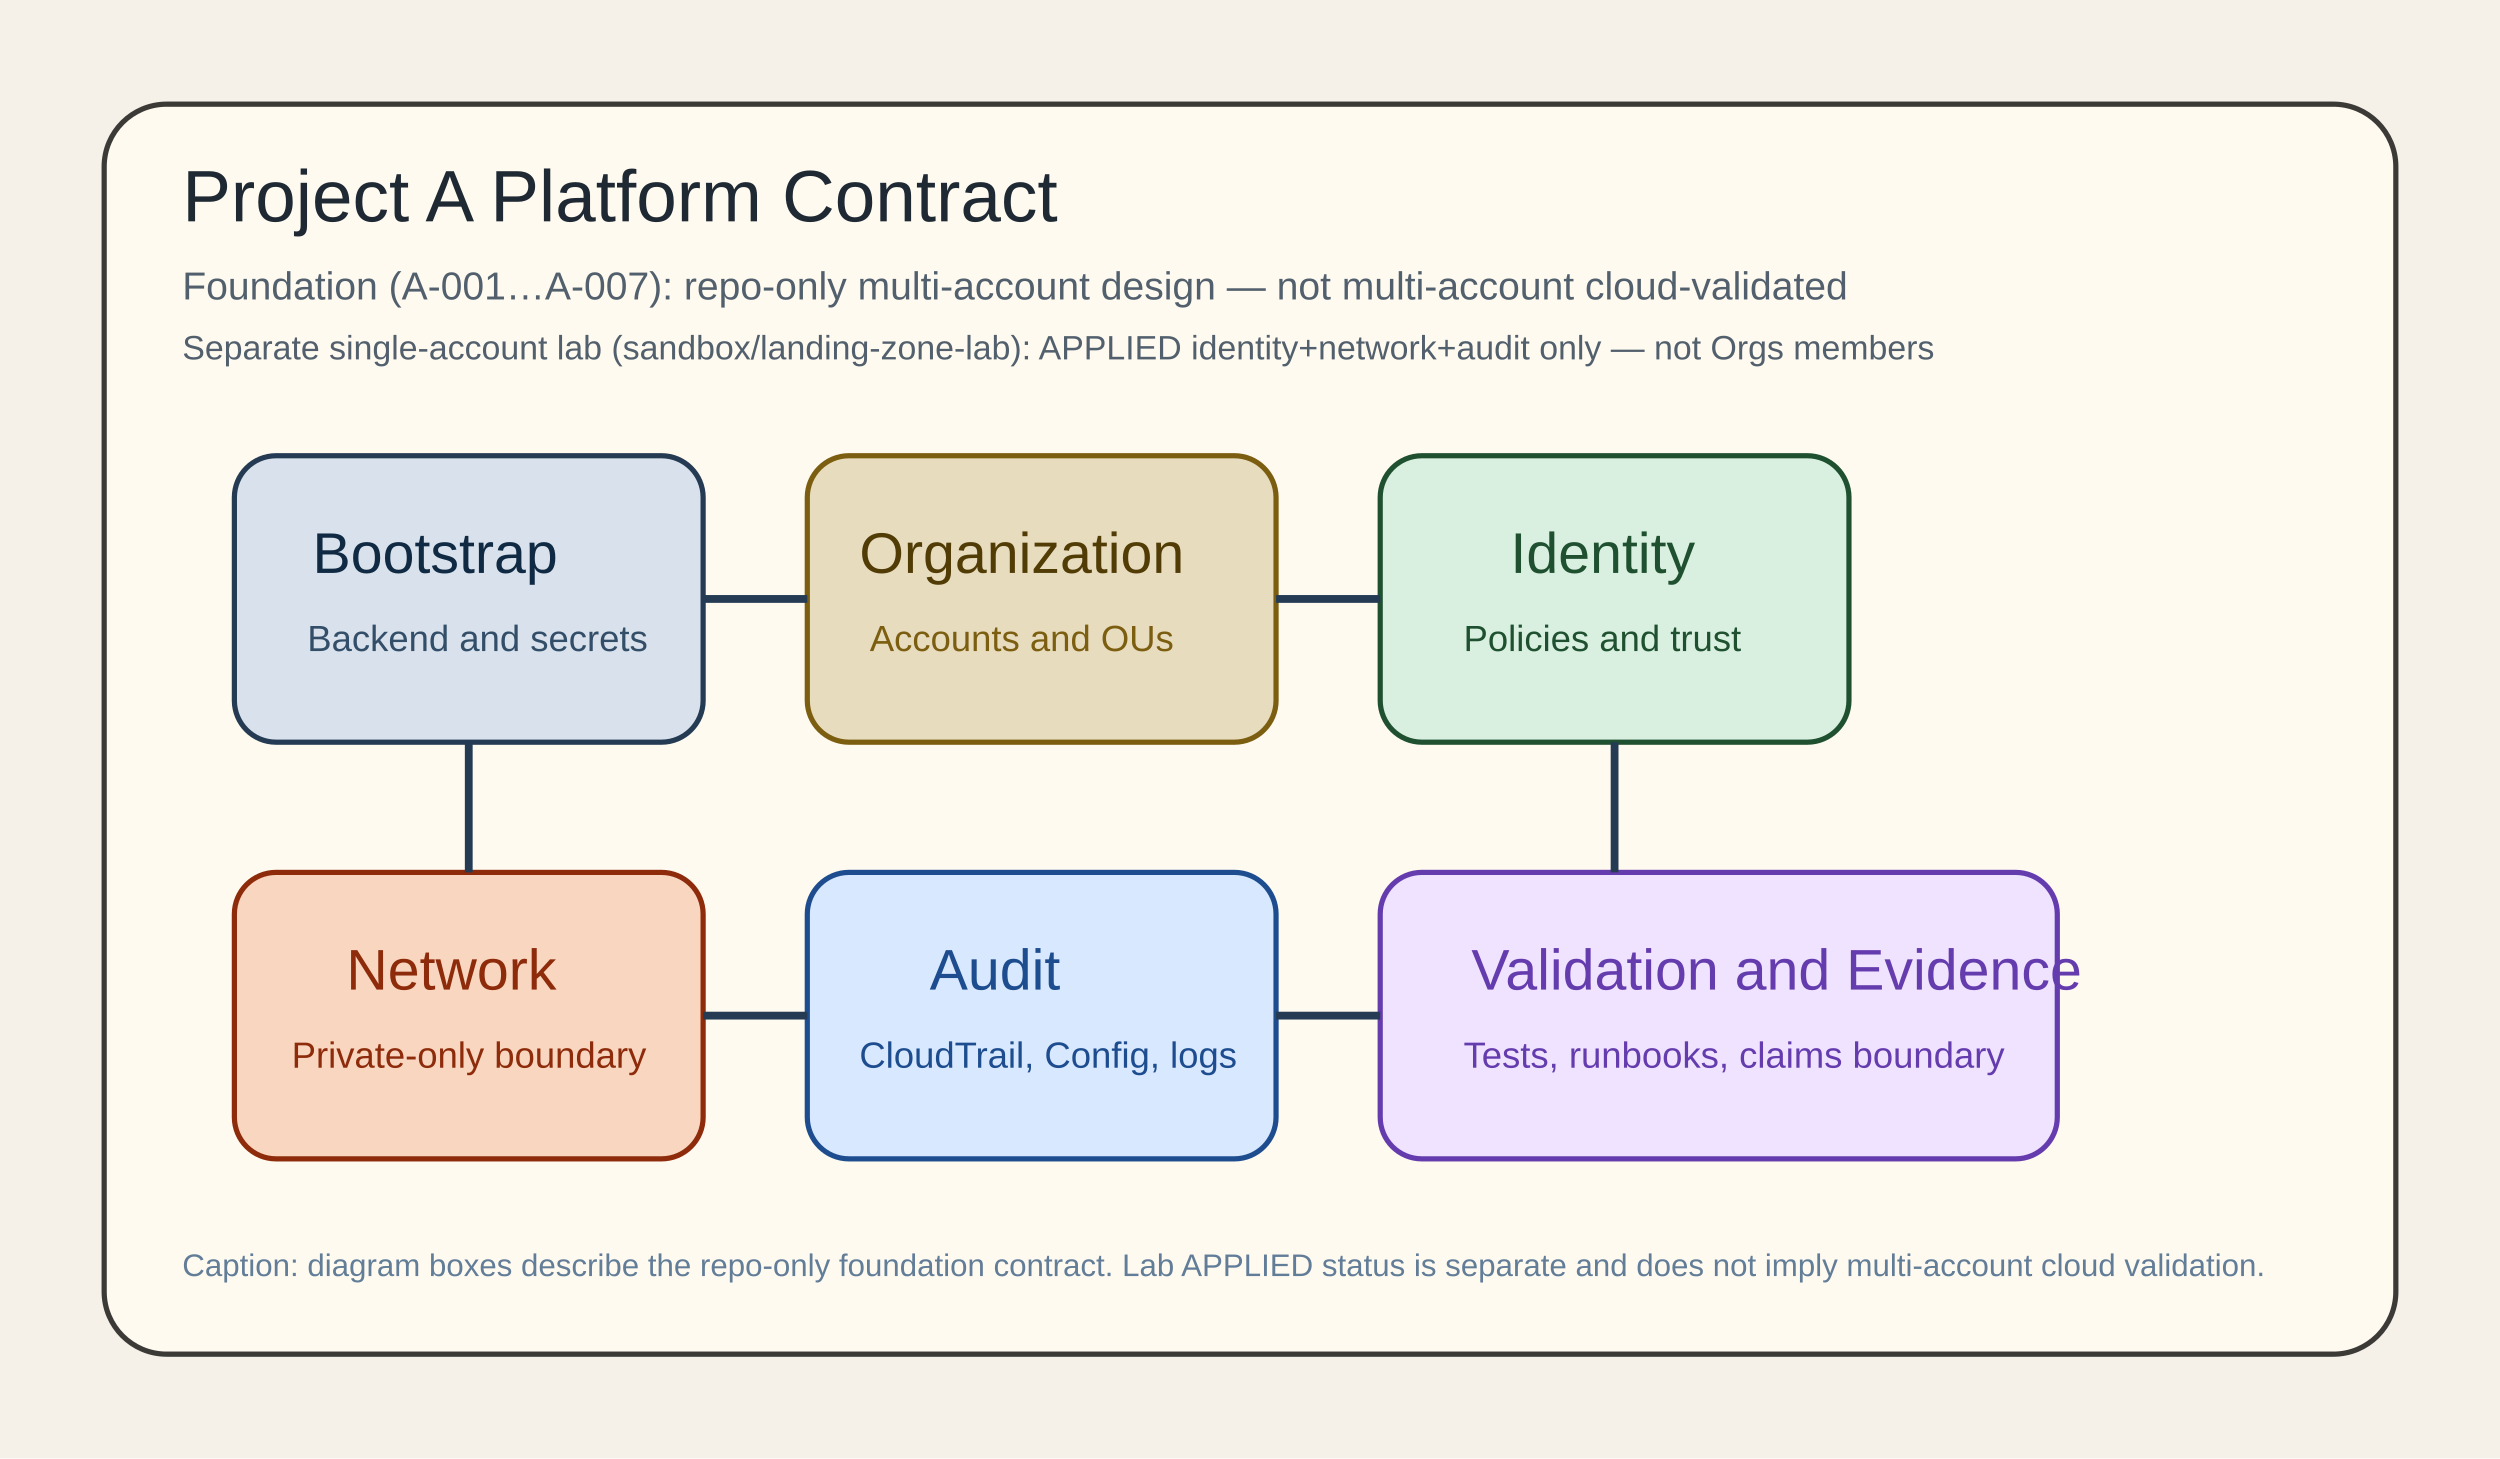
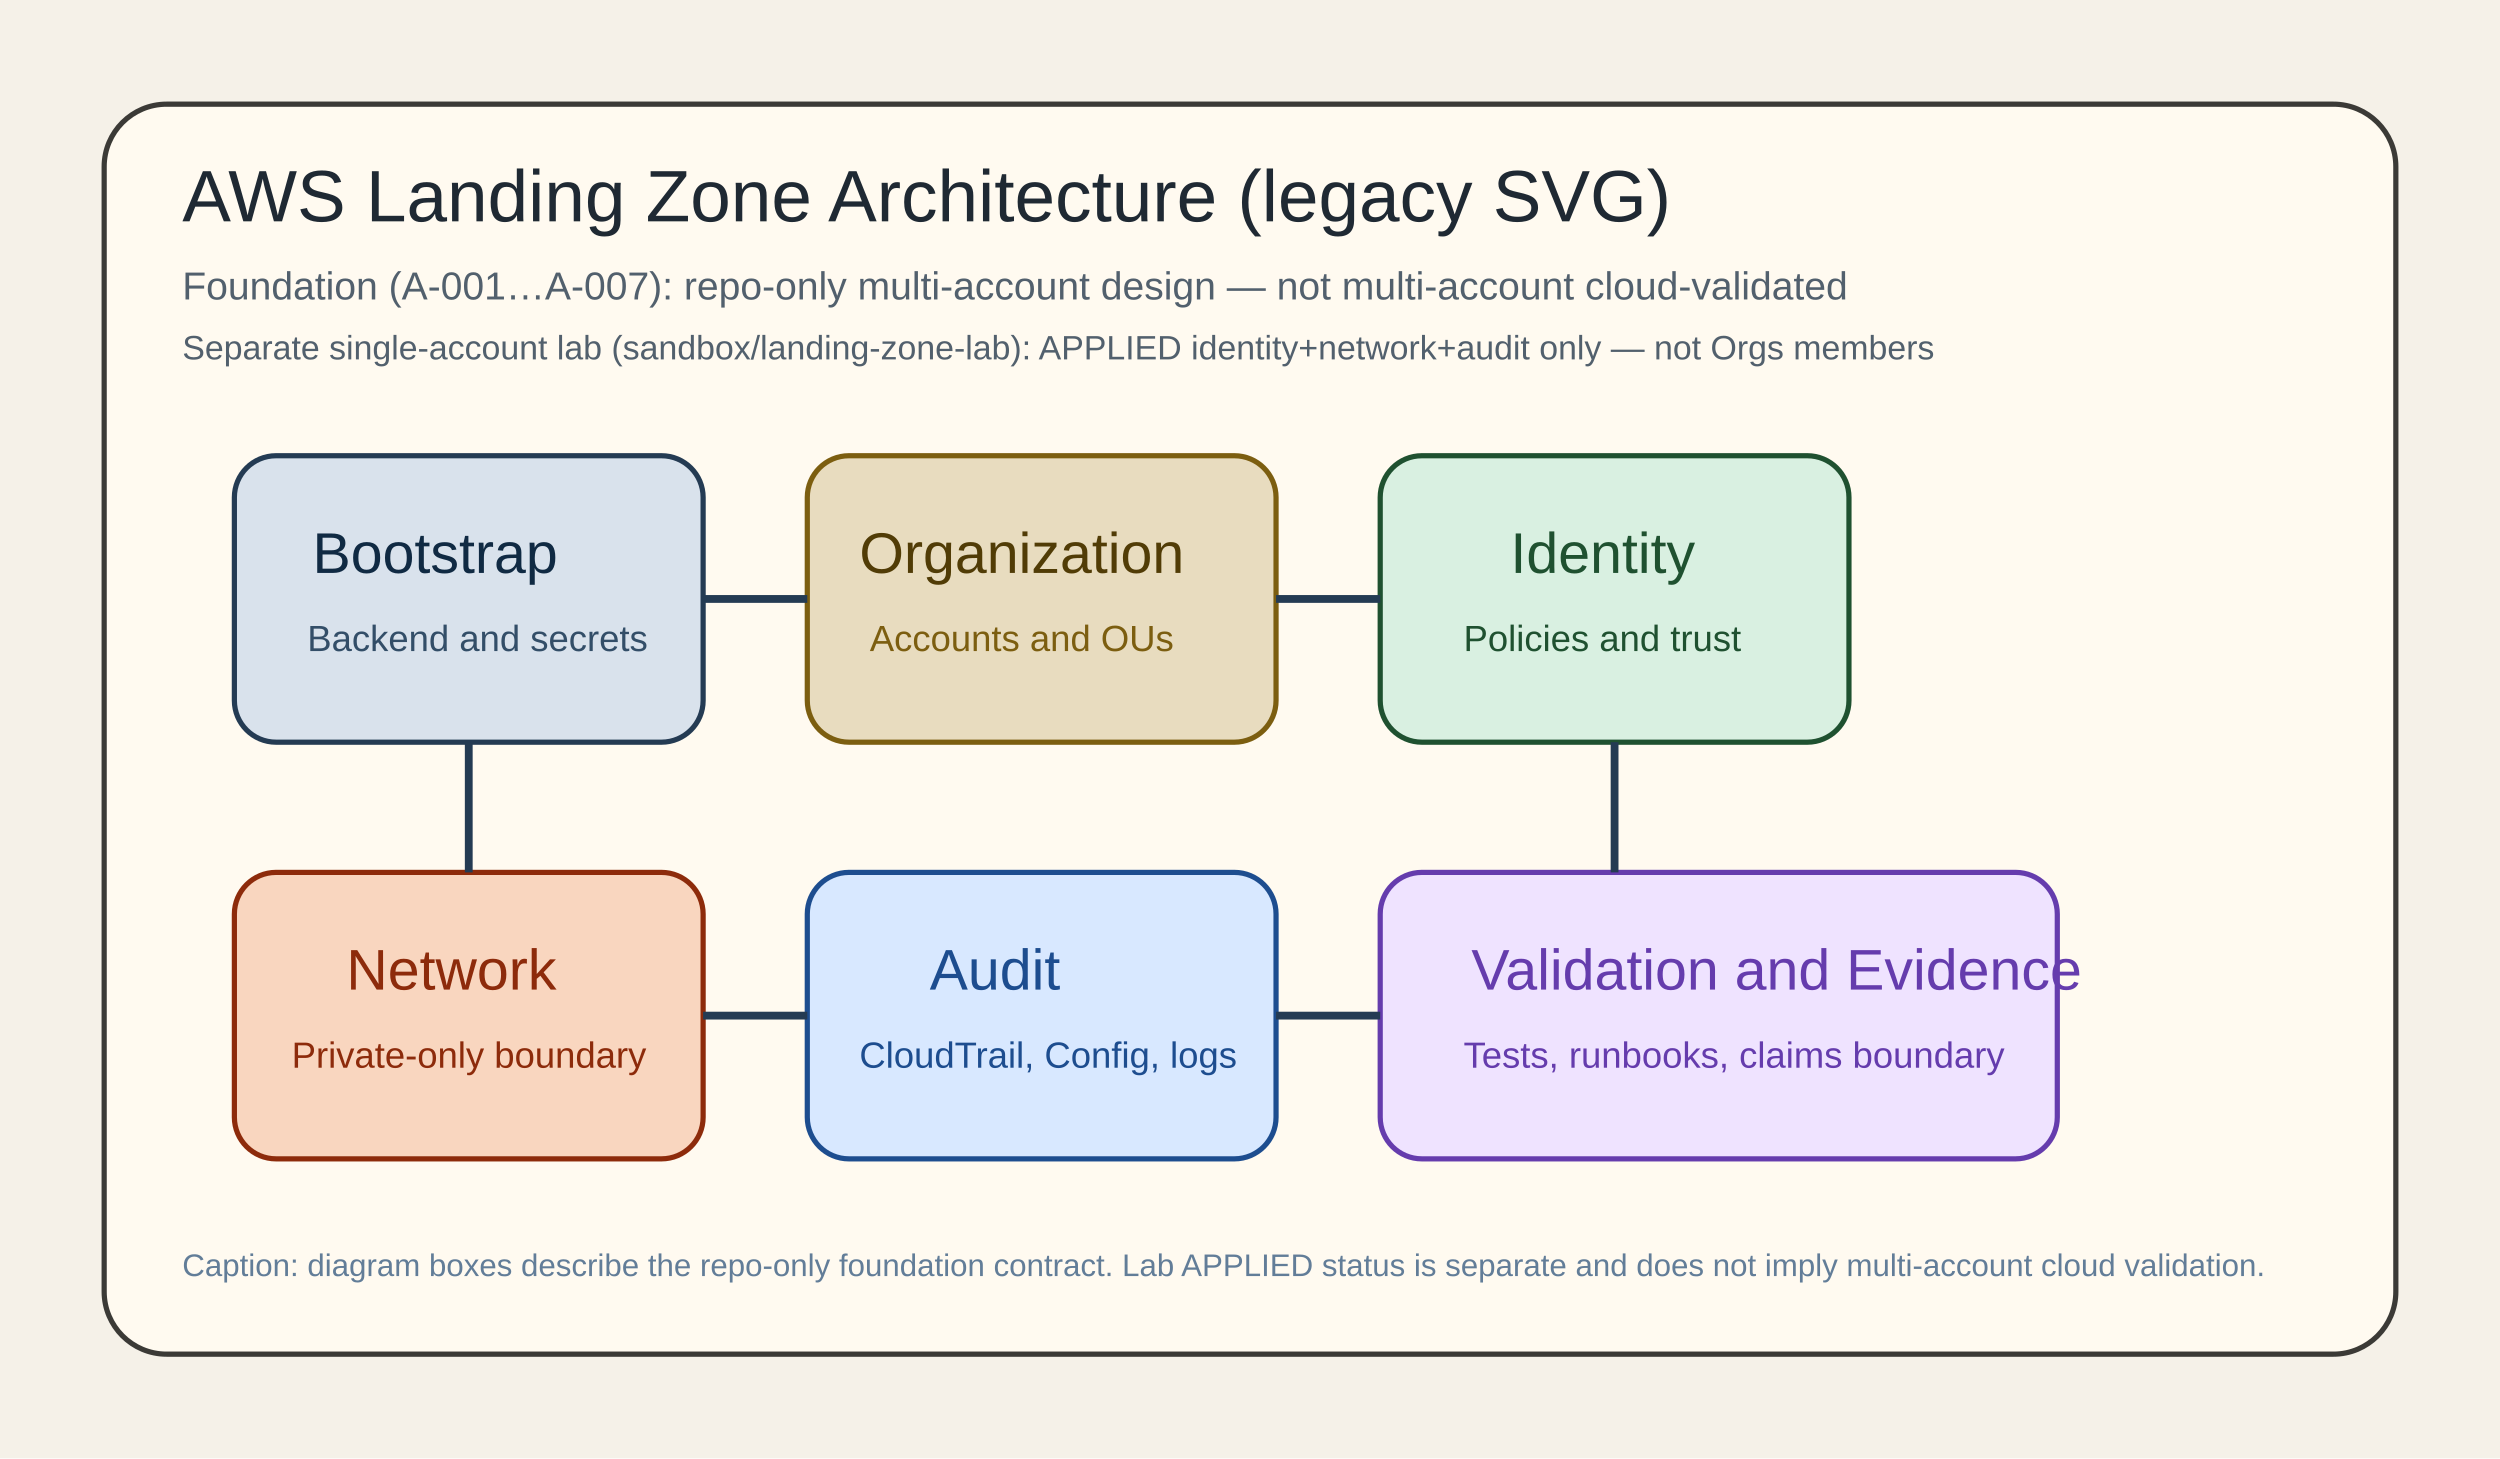
<svg xmlns="http://www.w3.org/2000/svg" width="960" height="560" viewBox="0 0 960 560">
  <rect width="960" height="560" fill="#f5f1e8" />
  <rect x="40" y="40" width="880" height="480" rx="24" fill="#fffaf0" stroke="#3b3a36" stroke-width="2" />
-   <text x="70" y="85" font-family="Segoe UI, Arial, sans-serif" font-size="28" fill="#1f2933">Project A Platform Contract</text>
+   <text x="70" y="85" font-family="Segoe UI, Arial, sans-serif" font-size="28" fill="#1f2933">AWS Landing Zone Architecture (legacy SVG)</text>
  <text x="70" y="115" font-family="Segoe UI, Arial, sans-serif" font-size="15" fill="#52606d">Foundation (A-001…A-007): repo-only multi-account design — not multi-account cloud-validated</text>
  <text x="70" y="138" font-family="Segoe UI, Arial, sans-serif" font-size="13" fill="#52606d">Separate single-account lab (sandbox/landing-zone-lab): APPLIED identity+network+audit only — not Orgs members</text>
  <rect x="90" y="175" width="180" height="110" rx="16" fill="#d9e2ec" stroke="#243b53" stroke-width="2" />
  <text x="120" y="220" font-family="Segoe UI, Arial, sans-serif" font-size="22" fill="#102a43">Bootstrap</text>
  <text x="118" y="250" font-family="Segoe UI, Arial, sans-serif" font-size="14" fill="#334e68">Backend and secrets</text>
  <rect x="310" y="175" width="180" height="110" rx="16" fill="#e8dcbf" stroke="#7c5e10" stroke-width="2" />
  <text x="330" y="220" font-family="Segoe UI, Arial, sans-serif" font-size="22" fill="#513c06">Organization</text>
  <text x="334" y="250" font-family="Segoe UI, Arial, sans-serif" font-size="14" fill="#7c5e10">Accounts and OUs</text>
  <rect x="530" y="175" width="180" height="110" rx="16" fill="#d9f0e1" stroke="#1f5130" stroke-width="2" />
  <text x="580" y="220" font-family="Segoe UI, Arial, sans-serif" font-size="22" fill="#1f5130">Identity</text>
  <text x="562" y="250" font-family="Segoe UI, Arial, sans-serif" font-size="14" fill="#1f5130">Policies and trust</text>
  <rect x="90" y="335" width="180" height="110" rx="16" fill="#f9d6bf" stroke="#8d2b0b" stroke-width="2" />
  <text x="133" y="380" font-family="Segoe UI, Arial, sans-serif" font-size="22" fill="#8d2b0b">Network</text>
  <text x="112" y="410" font-family="Segoe UI, Arial, sans-serif" font-size="14" fill="#8d2b0b">Private-only boundary</text>
  <rect x="310" y="335" width="180" height="110" rx="16" fill="#d8e8ff" stroke="#1d4d8f" stroke-width="2" />
  <text x="357" y="380" font-family="Segoe UI, Arial, sans-serif" font-size="22" fill="#1d4d8f">Audit</text>
  <text x="330" y="410" font-family="Segoe UI, Arial, sans-serif" font-size="14" fill="#1d4d8f">CloudTrail, Config, logs</text>
  <rect x="530" y="335" width="260" height="110" rx="16" fill="#efe3ff" stroke="#653cad" stroke-width="2" />
  <text x="565" y="380" font-family="Segoe UI, Arial, sans-serif" font-size="22" fill="#653cad">Validation and Evidence</text>
  <text x="562" y="410" font-family="Segoe UI, Arial, sans-serif" font-size="14" fill="#653cad">Tests, runbooks, claims boundary</text>
  <line x1="270" y1="230" x2="310" y2="230" stroke="#243b53" stroke-width="3" />
  <line x1="490" y1="230" x2="530" y2="230" stroke="#243b53" stroke-width="3" />
  <line x1="620" y1="285" x2="620" y2="335" stroke="#243b53" stroke-width="3" />
  <line x1="180" y1="285" x2="180" y2="335" stroke="#243b53" stroke-width="3" />
  <line x1="270" y1="390" x2="310" y2="390" stroke="#243b53" stroke-width="3" />
  <line x1="490" y1="390" x2="530" y2="390" stroke="#243b53" stroke-width="3" />
  <text x="70" y="490" font-family="Segoe UI, Arial, sans-serif" font-size="12" fill="#627d98">Caption: diagram boxes describe the repo-only foundation contract. Lab APPLIED status is separate and does not imply multi-account cloud validation.</text>
</svg>
